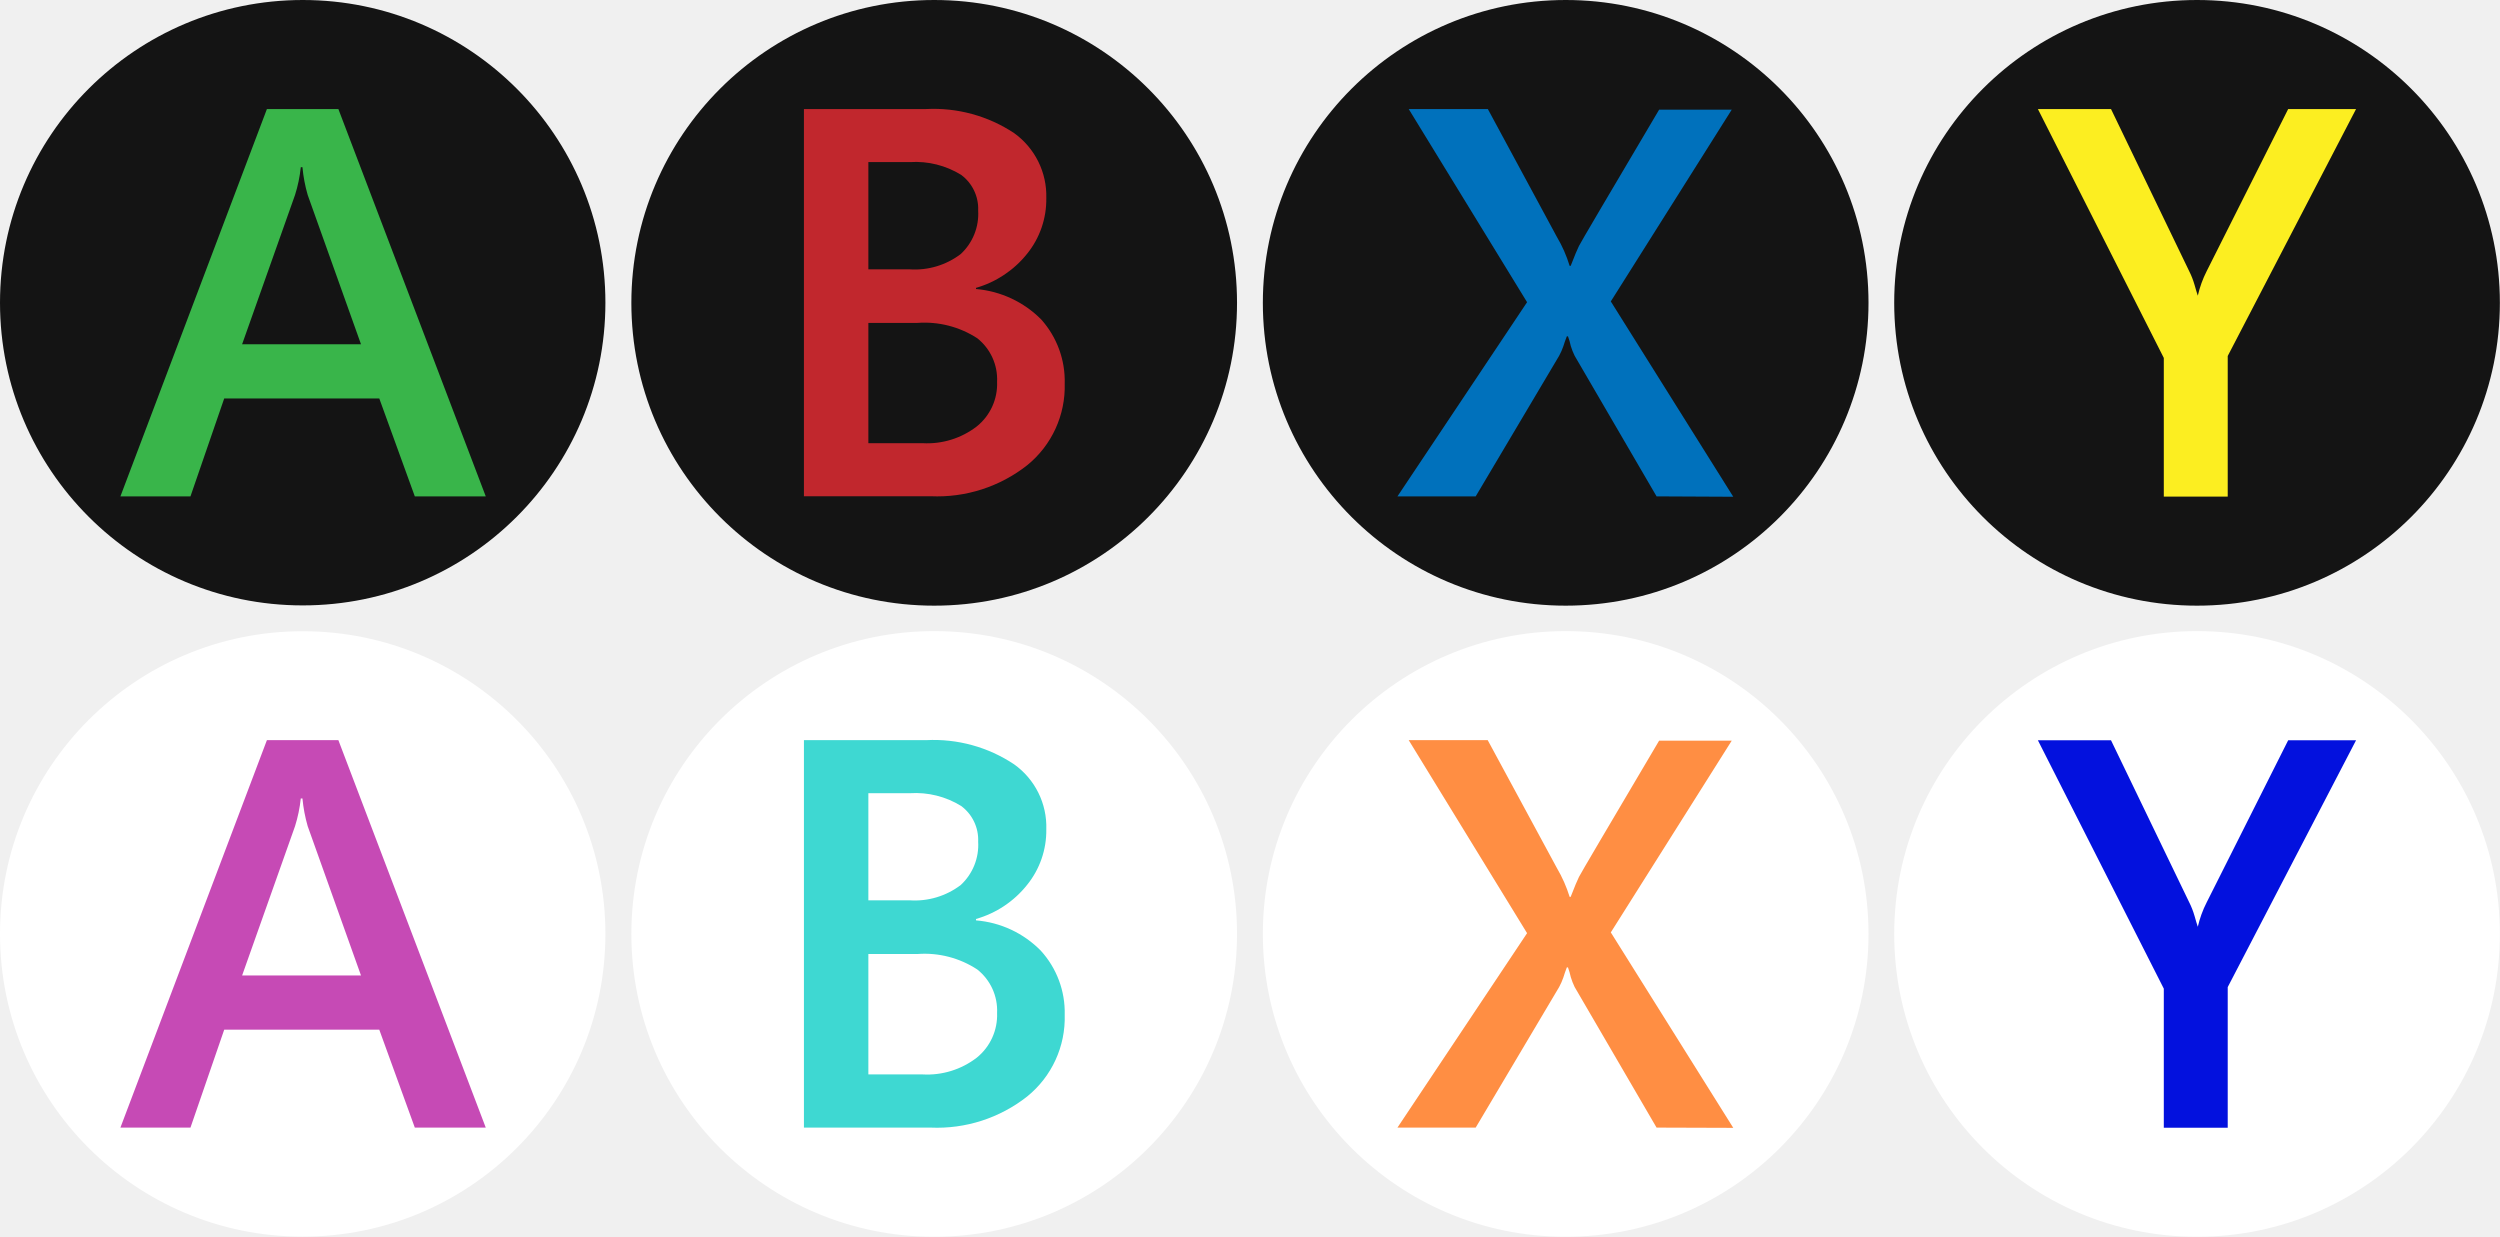
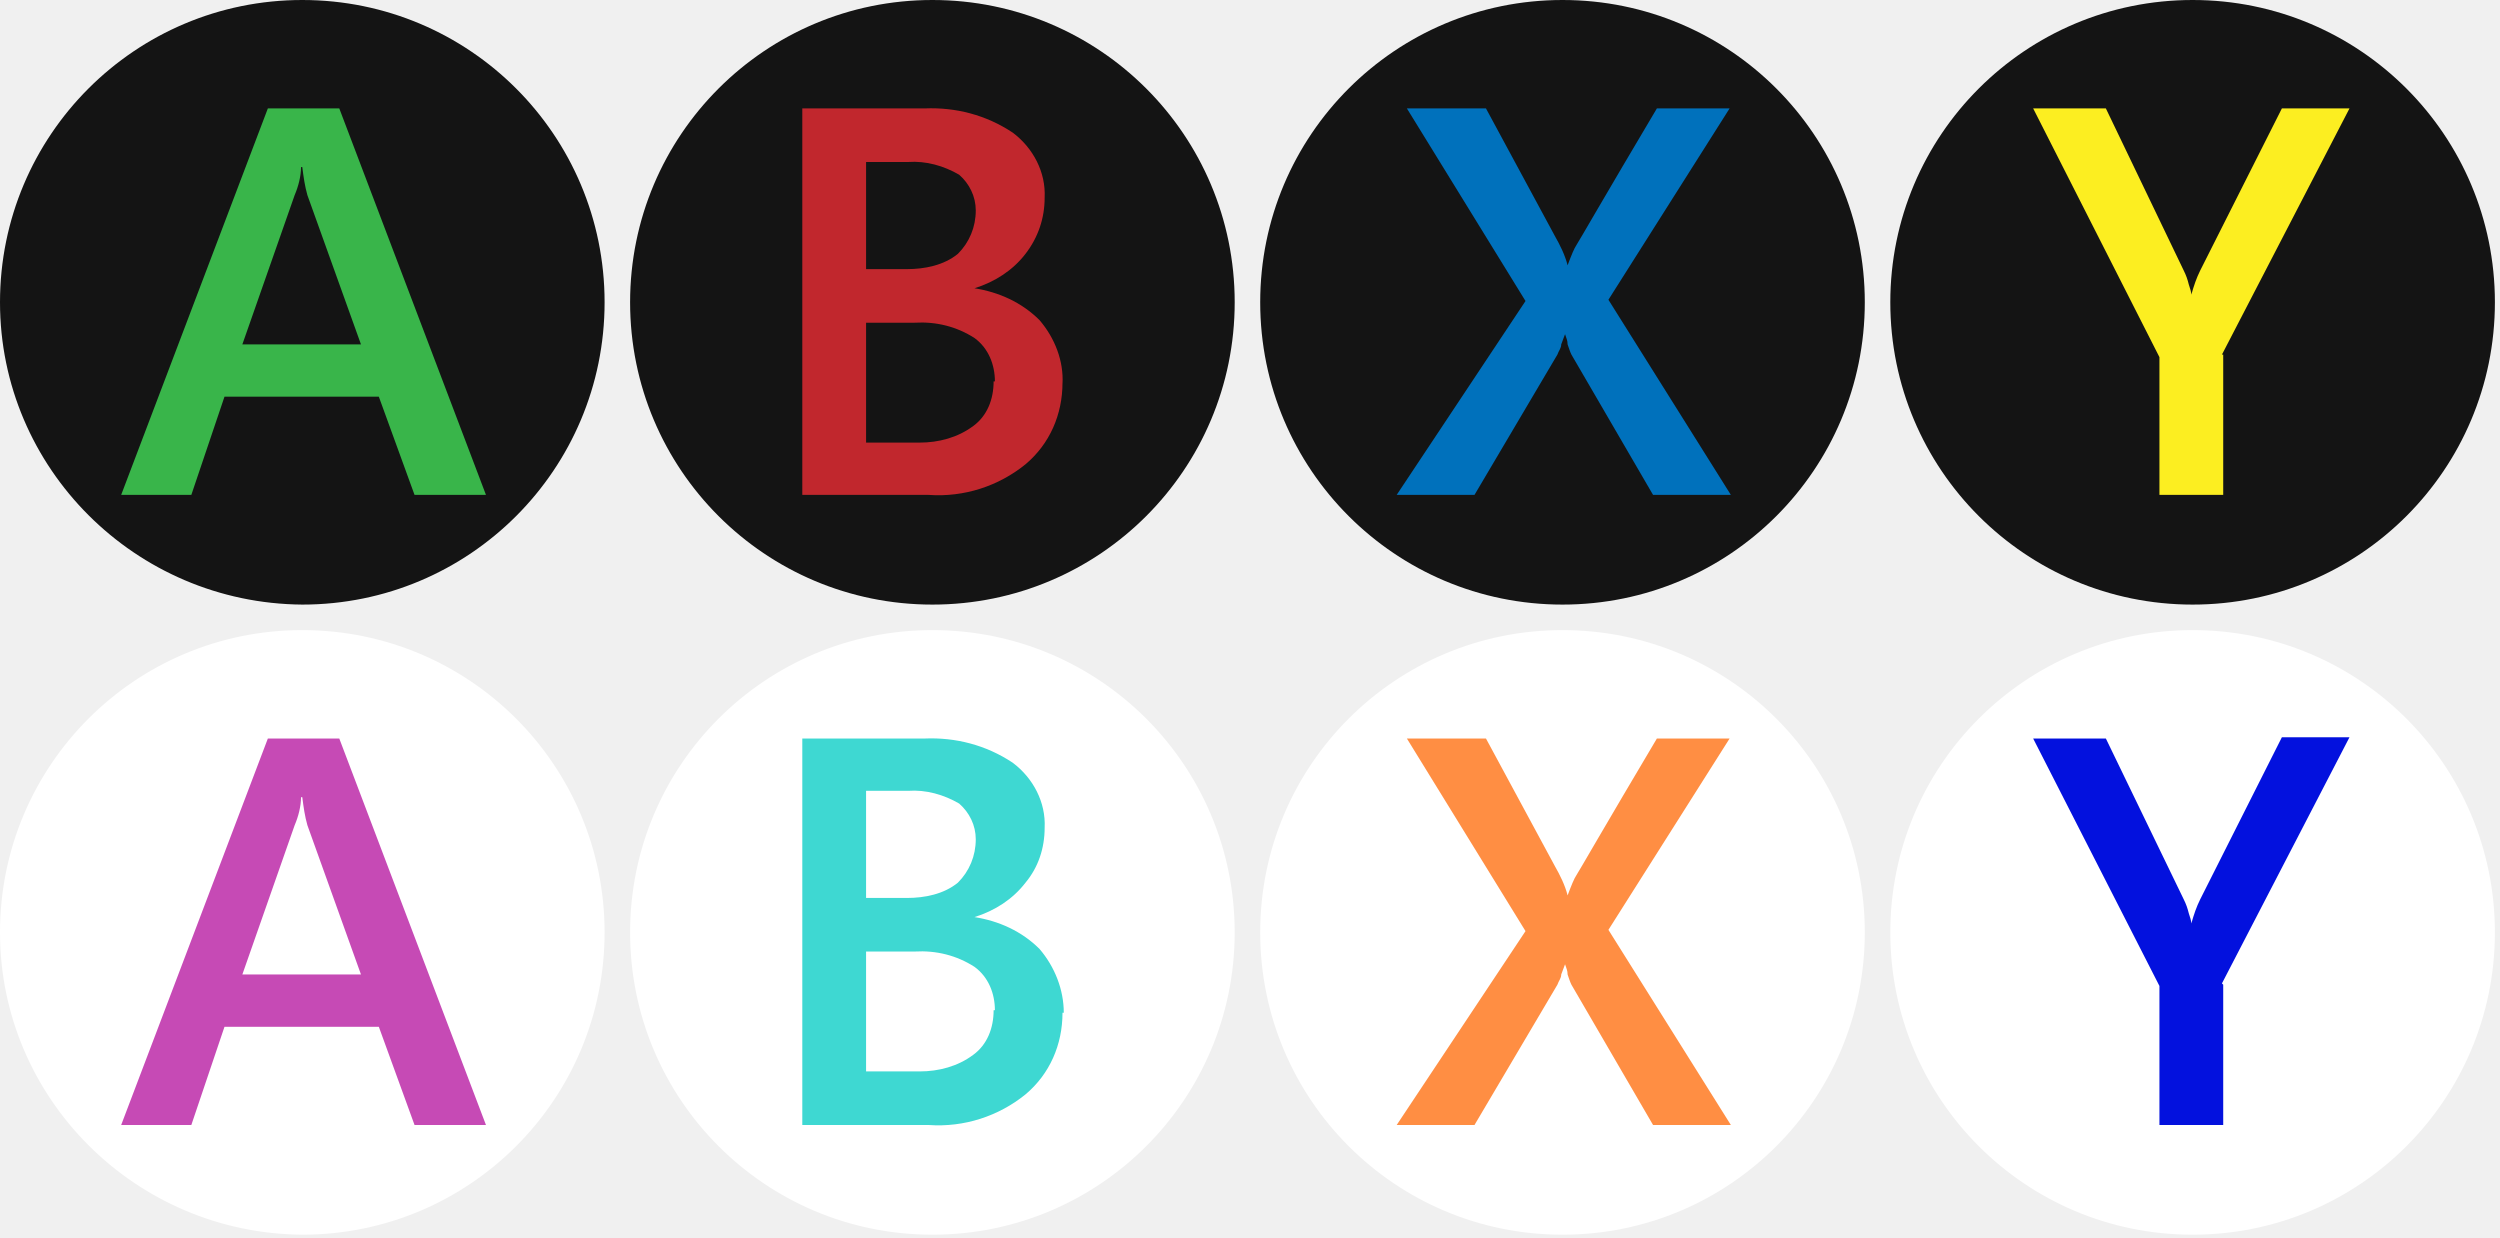
- <svg xmlns="http://www.w3.org/2000/svg" id="Layer_1" data-name="Layer 1" width="195.57" height="96.74" viewBox="0 0 195.57 96.74">
+ <svg xmlns="http://www.w3.org/2000/svg" id="layer" version="1.1" width="196" height="97" viewBox="0 0 196 97">
  <defs>
    <style>
-       .cls-1 {
-         fill: #141414;
-       }
+             .st0 {
+             fill: #39b54a;
+             }

-       .cls-2 {
-         isolation: isolate;
-       }
+             .st1 {
+             fill: #0071bc;
+             }

-       .cls-3 {
-         fill: #39b54a;
-       }
+             .st2 {
+             fill: #141414;
+             }

-       .cls-4 {
-         fill: #c1272d;
-       }
+             .st3 {
+             fill: #fff;
+             }

-       .cls-5 {
-         fill: #fcee21;
-       }
+             .st4 {
+             fill: #c64ab5;
+             }

-       .cls-6 {
-         fill: #0071bc;
-       }
+             .st5 {
+             isolation: isolate;
+             }

-       .cls-7 {
-         fill: #fff;
-       }
+             .st6 {
+             fill: #3ed8d2;
+             }

-       .cls-8 {
-         fill: #c64ab5;
-       }
+             .st7 {
+             fill: #c1272d;
+             }

-       .cls-9 {
-         fill: #3ed8d2;
-       }
+             .st8 {
+             fill: #ff8e43;
+             }

-       .cls-10 {
-         fill: #0311de;
-       }
+             .st9 {
+             fill: #fcee21;
+             }

-       .cls-11 {
-         fill: #ff8e43;
-       }
-     </style>
+             .st10 {
+             fill: #0311de;
+             }
+         </style>
  </defs>
  <g>
    <g>
      <g id="A">
-         <path class="cls-1" d="M23.69,0A23.68,23.68,0,1,1,0,23.68,23.69,23.69,0,0,1,23.69,0Z" />
+         <path class="st2" d="M23.7,0c13.1,0,23.7,10.6,23.7,23.7,0,13.1-10.6,23.7-23.7,23.7C10.6,47.3,0,36.7,0,23.7,0,10.6,10.6,0,23.7,0Z" />
      </g>
-       <g class="cls-2">
-         <path class="cls-3" d="M32.45,38.83l-2.78-7.66H17.54L14.9,38.83H9.42L20.88,8.53h5.59L38,38.83ZM23.66,13.08h-.13a10.82,10.82,0,0,1-.45,2.17L18.94,26.93h9.3L24.07,15.25A11.49,11.49,0,0,1,23.66,13.08Z" />
+       <g class="st5">
+         <path class="st0" d="M32.5,38.8l-2.8-7.7h-12.1l-2.6,7.7h-5.5l11.5-30.3h5.6l11.5,30.3h-5.5ZM23.7,13.1h-.1c0,.7-.2,1.5-.5,2.2l-4.1,11.7h9.3l-4.2-11.7c-.2-.7-.3-1.4-.4-2.2Z" />
      </g>
    </g>
    <g>
      <g id="B">
-         <path class="cls-1" d="M73.08,0A23.69,23.69,0,1,1,49.39,23.69,23.7,23.7,0,0,1,73.08,0Z" />
+         <path class="st2" d="M73.1,0c13.1,0,23.7,10.6,23.7,23.7s-10.6,23.7-23.7,23.7-23.7-10.6-23.7-23.7C49.4,10.6,60,0,73.1,0Z" />
      </g>
-       <g class="cls-2">
-         <path class="cls-4" d="M83.29,30a7.94,7.94,0,0,1-2.93,6.39,11.38,11.38,0,0,1-7.56,2.43H62.89V8.53h9.57a11.41,11.41,0,0,1,6.87,1.88,6.05,6.05,0,0,1,2.52,5.09,6.76,6.76,0,0,1-1.5,4.35,7.92,7.92,0,0,1-4,2.67v.09A8.15,8.15,0,0,1,81.46,25,7.22,7.22,0,0,1,83.29,30ZM76.52,16.47a3.3,3.3,0,0,0-1.33-2.79,6.79,6.79,0,0,0-4-1H67.93v8.39h3.23a5.93,5.93,0,0,0,4-1.2A4.29,4.29,0,0,0,76.52,16.47ZM78,29.87a4.11,4.11,0,0,0-1.55-3.41,7.58,7.58,0,0,0-4.68-1.2H67.93v9.41h4.24a6.36,6.36,0,0,0,4.24-1.31A4.26,4.26,0,0,0,78,29.87Z" />
+       <g class="st5">
+         <path class="st7" d="M83.3,30c0,2.5-1,4.8-2.9,6.4-2.1,1.7-4.8,2.6-7.6,2.4h-9.9V8.5h9.6c2.4-.1,4.8.5,6.9,1.9,1.6,1.2,2.6,3.1,2.5,5.1,0,1.6-.5,3.1-1.5,4.4-1,1.3-2.4,2.2-4,2.7h0c1.9.3,3.7,1.1,5.1,2.5,1.2,1.4,1.9,3.2,1.8,5ZM76.5,16.5c0-1.1-.5-2.1-1.3-2.8-1.2-.7-2.6-1.1-4-1h-3.3v8.4h3.2c1.4,0,2.9-.3,4-1.2.9-.9,1.4-2.1,1.4-3.4ZM78,29.9c0-1.3-.5-2.6-1.6-3.4-1.4-.9-3-1.3-4.7-1.2h-3.8v9.4h4.2c1.5,0,3-.4,4.2-1.3,1.1-.8,1.6-2.1,1.6-3.5Z" />
      </g>
    </g>
    <g>
      <g id="Y">
-         <path class="cls-1" d="M171.87,0a23.69,23.69,0,1,1-23.69,23.69A23.69,23.69,0,0,1,171.87,0Z" />
+         <path class="st2" d="M171.9,0c13.1,0,23.7,10.6,23.7,23.7s-10.6,23.7-23.7,23.7-23.7-10.6-23.7-23.7S158.8,0,171.9,0h0Z" />
      </g>
-       <g class="cls-2">
-         <path class="cls-5" d="M174.27,27.85v11h-5V28L159.42,8.53h5.72l6.1,12.65a6.27,6.27,0,0,1,.44,1.12c.1.34.17.61.25.83h0a8.28,8.28,0,0,1,.69-1.91L179,8.53h5.31Z" />
+       <g class="st5">
+         <path class="st9" d="M174.3,27.8v11h-5v-10.8l-9.9-19.5h5.7l6.1,12.7c.2.4.3.7.4,1.1.1.3.2.6.2.8h0c.2-.7.4-1.3.7-1.9l6.4-12.7h5.3l-10,19.3Z" />
      </g>
    </g>
    <g>
      <g id="X">
-         <path class="cls-1" d="M122.47,0A23.69,23.69,0,1,1,98.79,23.69,23.7,23.7,0,0,1,122.47,0Z" />
+         <path class="st2" d="M122.5,0c13.1,0,23.7,10.6,23.7,23.7,0,13.1-10.6,23.7-23.7,23.7-13.1,0-23.7-10.6-23.7-23.7h0C98.8,10.6,109.4,0,122.5,0Z" />
      </g>
-       <g class="cls-2">
-         <path class="cls-6" d="M129.59,38.83l-6.41-11a5.14,5.14,0,0,1-.3-.76,5.44,5.44,0,0,0-.22-.76h-.09c-.11.27-.19.52-.27.77a4.94,4.94,0,0,1-.33.75l-6.53,11h-6.12l10.14-15.19L110.2,8.53h6.19l5.4,10a10.25,10.25,0,0,1,1,2.27h.08c.3-.79.53-1.31.65-1.56s2.21-3.8,6.27-10.66h5.68l-9.46,15,9.58,15.28Z" />
+       <g class="st5">
+         <path class="st1" d="M129.6,38.8l-6.4-11c-.1-.2-.2-.5-.3-.8,0-.3-.1-.5-.2-.8h0c-.1.3-.2.5-.3.8,0,.3-.2.5-.3.8l-6.5,11h-6.1l10.1-15.2-9.3-15.1h6.2l5.4,10c.4.7.8,1.5,1,2.3h0c.3-.8.5-1.3.7-1.6s2.2-3.8,6.3-10.7h5.7l-9.5,15,9.6,15.3h-6Z" />
      </g>
    </g>
  </g>
  <g>
    <g>
-       <g id="A-2" data-name="A">
-         <path class="cls-7" d="M23.69,49.38A23.68,23.68,0,1,1,0,73.06,23.68,23.68,0,0,1,23.69,49.38Z" />
+       <g id="A-2">
+         <path class="st3" d="M23.7,49.4c13.1,0,23.7,10.6,23.7,23.7,0,13.1-10.6,23.7-23.7,23.7C10.6,96.7,0,86.1,0,73.1,0,60,10.6,49.4,23.7,49.4h0Z" />
      </g>
-       <g class="cls-2">
-         <path class="cls-8" d="M32.45,88.21l-2.78-7.66H17.54L14.9,88.21H9.42L20.88,57.9h5.59L38,88.21ZM23.66,62.46h-.13a11.13,11.13,0,0,1-.45,2.17L18.94,76.31h9.3L24.07,64.63A11.67,11.67,0,0,1,23.66,62.46Z" />
+       <g class="st5">
+         <path class="st4" d="M32.5,88.2l-2.8-7.7h-12.1l-2.6,7.7h-5.5l11.5-30.3h5.6l11.5,30.3h-5.5ZM23.7,62.5h-.1c0,.7-.2,1.5-.5,2.2l-4.1,11.7h9.3l-4.2-11.7c-.2-.7-.3-1.4-.4-2.2Z" />
      </g>
    </g>
    <g>
-       <g id="B-2" data-name="B">
-         <path class="cls-7" d="M73.08,49.37A23.69,23.69,0,1,1,49.39,73.06,23.7,23.7,0,0,1,73.08,49.37Z" />
+       <g id="B-2">
+         <path class="st3" d="M73.1,49.4c13.1,0,23.7,10.6,23.7,23.7s-10.6,23.7-23.7,23.7-23.7-10.6-23.7-23.7h0c0-13.1,10.6-23.7,23.7-23.7Z" />
      </g>
-       <g class="cls-2">
-         <path class="cls-9" d="M83.29,79.38a7.92,7.92,0,0,1-2.93,6.39,11.39,11.39,0,0,1-7.56,2.44H62.89V57.9h9.57a11.34,11.34,0,0,1,6.87,1.89,6,6,0,0,1,2.52,5.09,6.75,6.75,0,0,1-1.5,4.34,7.86,7.86,0,0,1-4,2.67V72a8,8,0,0,1,5.07,2.37A7.17,7.17,0,0,1,83.29,79.38ZM76.52,65.84a3.3,3.3,0,0,0-1.33-2.79,6.8,6.8,0,0,0-4-1H67.93v8.38h3.23a5.93,5.93,0,0,0,4-1.2A4.27,4.27,0,0,0,76.52,65.84ZM78,79.25a4.1,4.1,0,0,0-1.55-3.41,7.52,7.52,0,0,0-4.68-1.21H67.93v9.42h4.24a6.36,6.36,0,0,0,4.24-1.31A4.28,4.28,0,0,0,78,79.25Z" />
+       <g class="st5">
+         <path class="st6" d="M83.3,79.4c0,2.5-1,4.8-2.9,6.4-2.1,1.7-4.8,2.6-7.6,2.4h-9.9v-30.3h9.6c2.4-.1,4.8.5,6.9,1.9,1.6,1.2,2.6,3.1,2.5,5.1,0,1.6-.5,3.1-1.5,4.3-1,1.3-2.4,2.2-4,2.7h0c1.9.3,3.7,1.1,5.1,2.5,1.2,1.4,1.9,3.2,1.9,5ZM76.5,65.8c0-1.1-.5-2.1-1.3-2.8-1.2-.7-2.6-1.1-4-1h-3.3v8.4h3.2c1.4,0,2.9-.3,4-1.2.9-.9,1.4-2.1,1.4-3.4ZM78,79.2c0-1.3-.5-2.6-1.6-3.4-1.4-.9-3-1.3-4.7-1.2h-3.8v9.4h4.2c1.5,0,3-.4,4.2-1.3,1.1-.8,1.6-2.1,1.6-3.5Z" />
      </g>
    </g>
    <g>
-       <g id="Y-2" data-name="Y">
-         <path class="cls-7" d="M171.87,49.37a23.69,23.69,0,1,1-23.69,23.69A23.7,23.7,0,0,1,171.87,49.37Z" />
+       <g id="Y-2">
+         <path class="st3" d="M171.9,49.4c13.1,0,23.7,10.6,23.7,23.7s-10.6,23.7-23.7,23.7-23.7-10.6-23.7-23.7h0c0-13.1,10.6-23.7,23.7-23.7Z" />
      </g>
-       <g class="cls-2">
-         <path class="cls-10" d="M174.27,77.22v11h-5V77.34l-9.85-19.43h5.72l6.1,12.64a6.27,6.27,0,0,1,.44,1.12c.1.34.17.61.25.83h0a8.2,8.2,0,0,1,.69-1.9L179,57.91h5.31Z" />
+       <g class="st5">
+         <path class="st10" d="M174.3,77.2v11h-5v-10.9l-9.9-19.4h5.7l6.1,12.6c.2.4.3.7.4,1.1.1.3.2.6.2.8h0c.2-.7.4-1.3.7-1.9l6.4-12.7h5.3l-10,19.3Z" />
      </g>
    </g>
    <g>
-       <g id="X-2" data-name="X">
-         <path class="cls-7" d="M122.47,49.37A23.69,23.69,0,1,1,98.79,73.06,23.7,23.7,0,0,1,122.47,49.37Z" />
+       <g id="X-2">
+         <path class="st3" d="M122.5,49.4c13.1,0,23.7,10.6,23.7,23.7,0,13.1-10.6,23.7-23.7,23.7-13.1,0-23.7-10.6-23.7-23.7h0c0-13.1,10.6-23.7,23.7-23.7Z" />
      </g>
-       <g class="cls-2">
-         <path class="cls-11" d="M129.59,88.21l-6.41-11a5.22,5.22,0,0,1-.3-.77,5.86,5.86,0,0,0-.22-.76h-.09c-.11.28-.19.52-.27.78a4.94,4.94,0,0,1-.33.75l-6.53,11h-6.12L119.46,73,110.2,57.9h6.18l5.41,10a10.7,10.7,0,0,1,1,2.26h.08c.3-.79.53-1.31.65-1.56s2.21-3.79,6.27-10.66h5.68l-9.46,15,9.58,15.29Z" />
+       <g class="st5">
+         <path class="st8" d="M129.6,88.2l-6.4-11c-.1-.2-.2-.5-.3-.8,0-.3-.1-.5-.2-.8h0c-.1.3-.2.5-.3.8,0,.3-.2.5-.3.8l-6.5,11h-6.1l10.1-15.2-9.3-15.1h6.2l5.4,10c.4.7.8,1.5,1,2.3h0c.3-.8.5-1.3.7-1.6s2.2-3.8,6.3-10.7h5.7l-9.5,15,9.6,15.3h-6Z" />
      </g>
    </g>
  </g>
</svg>
